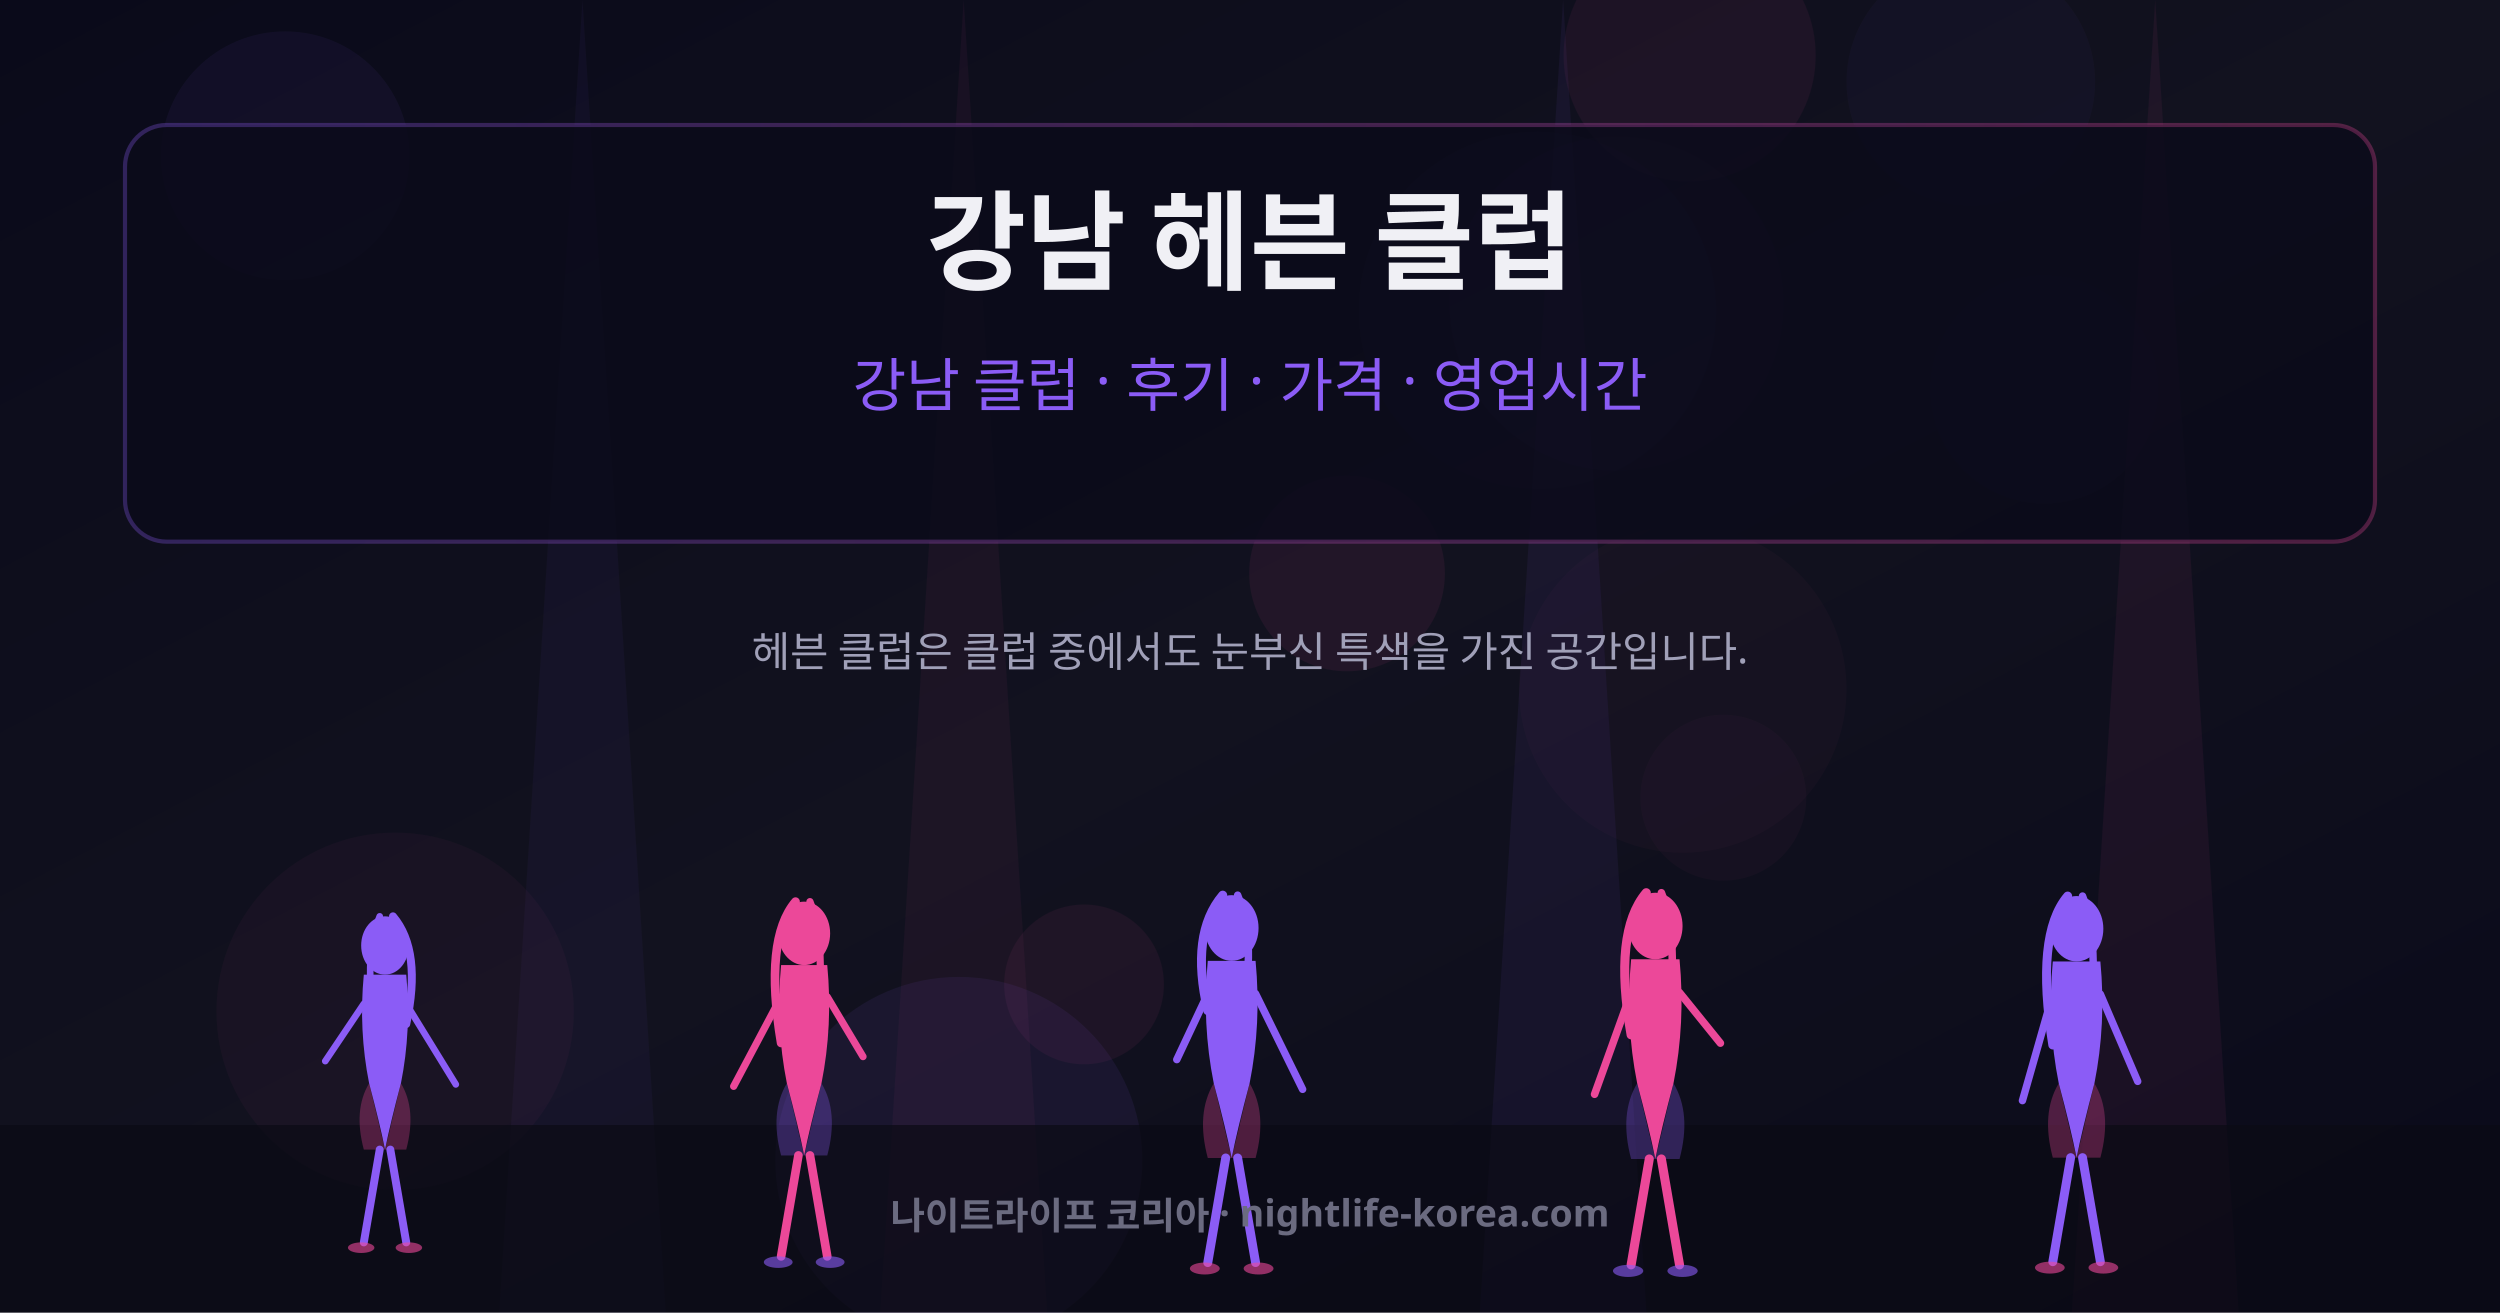
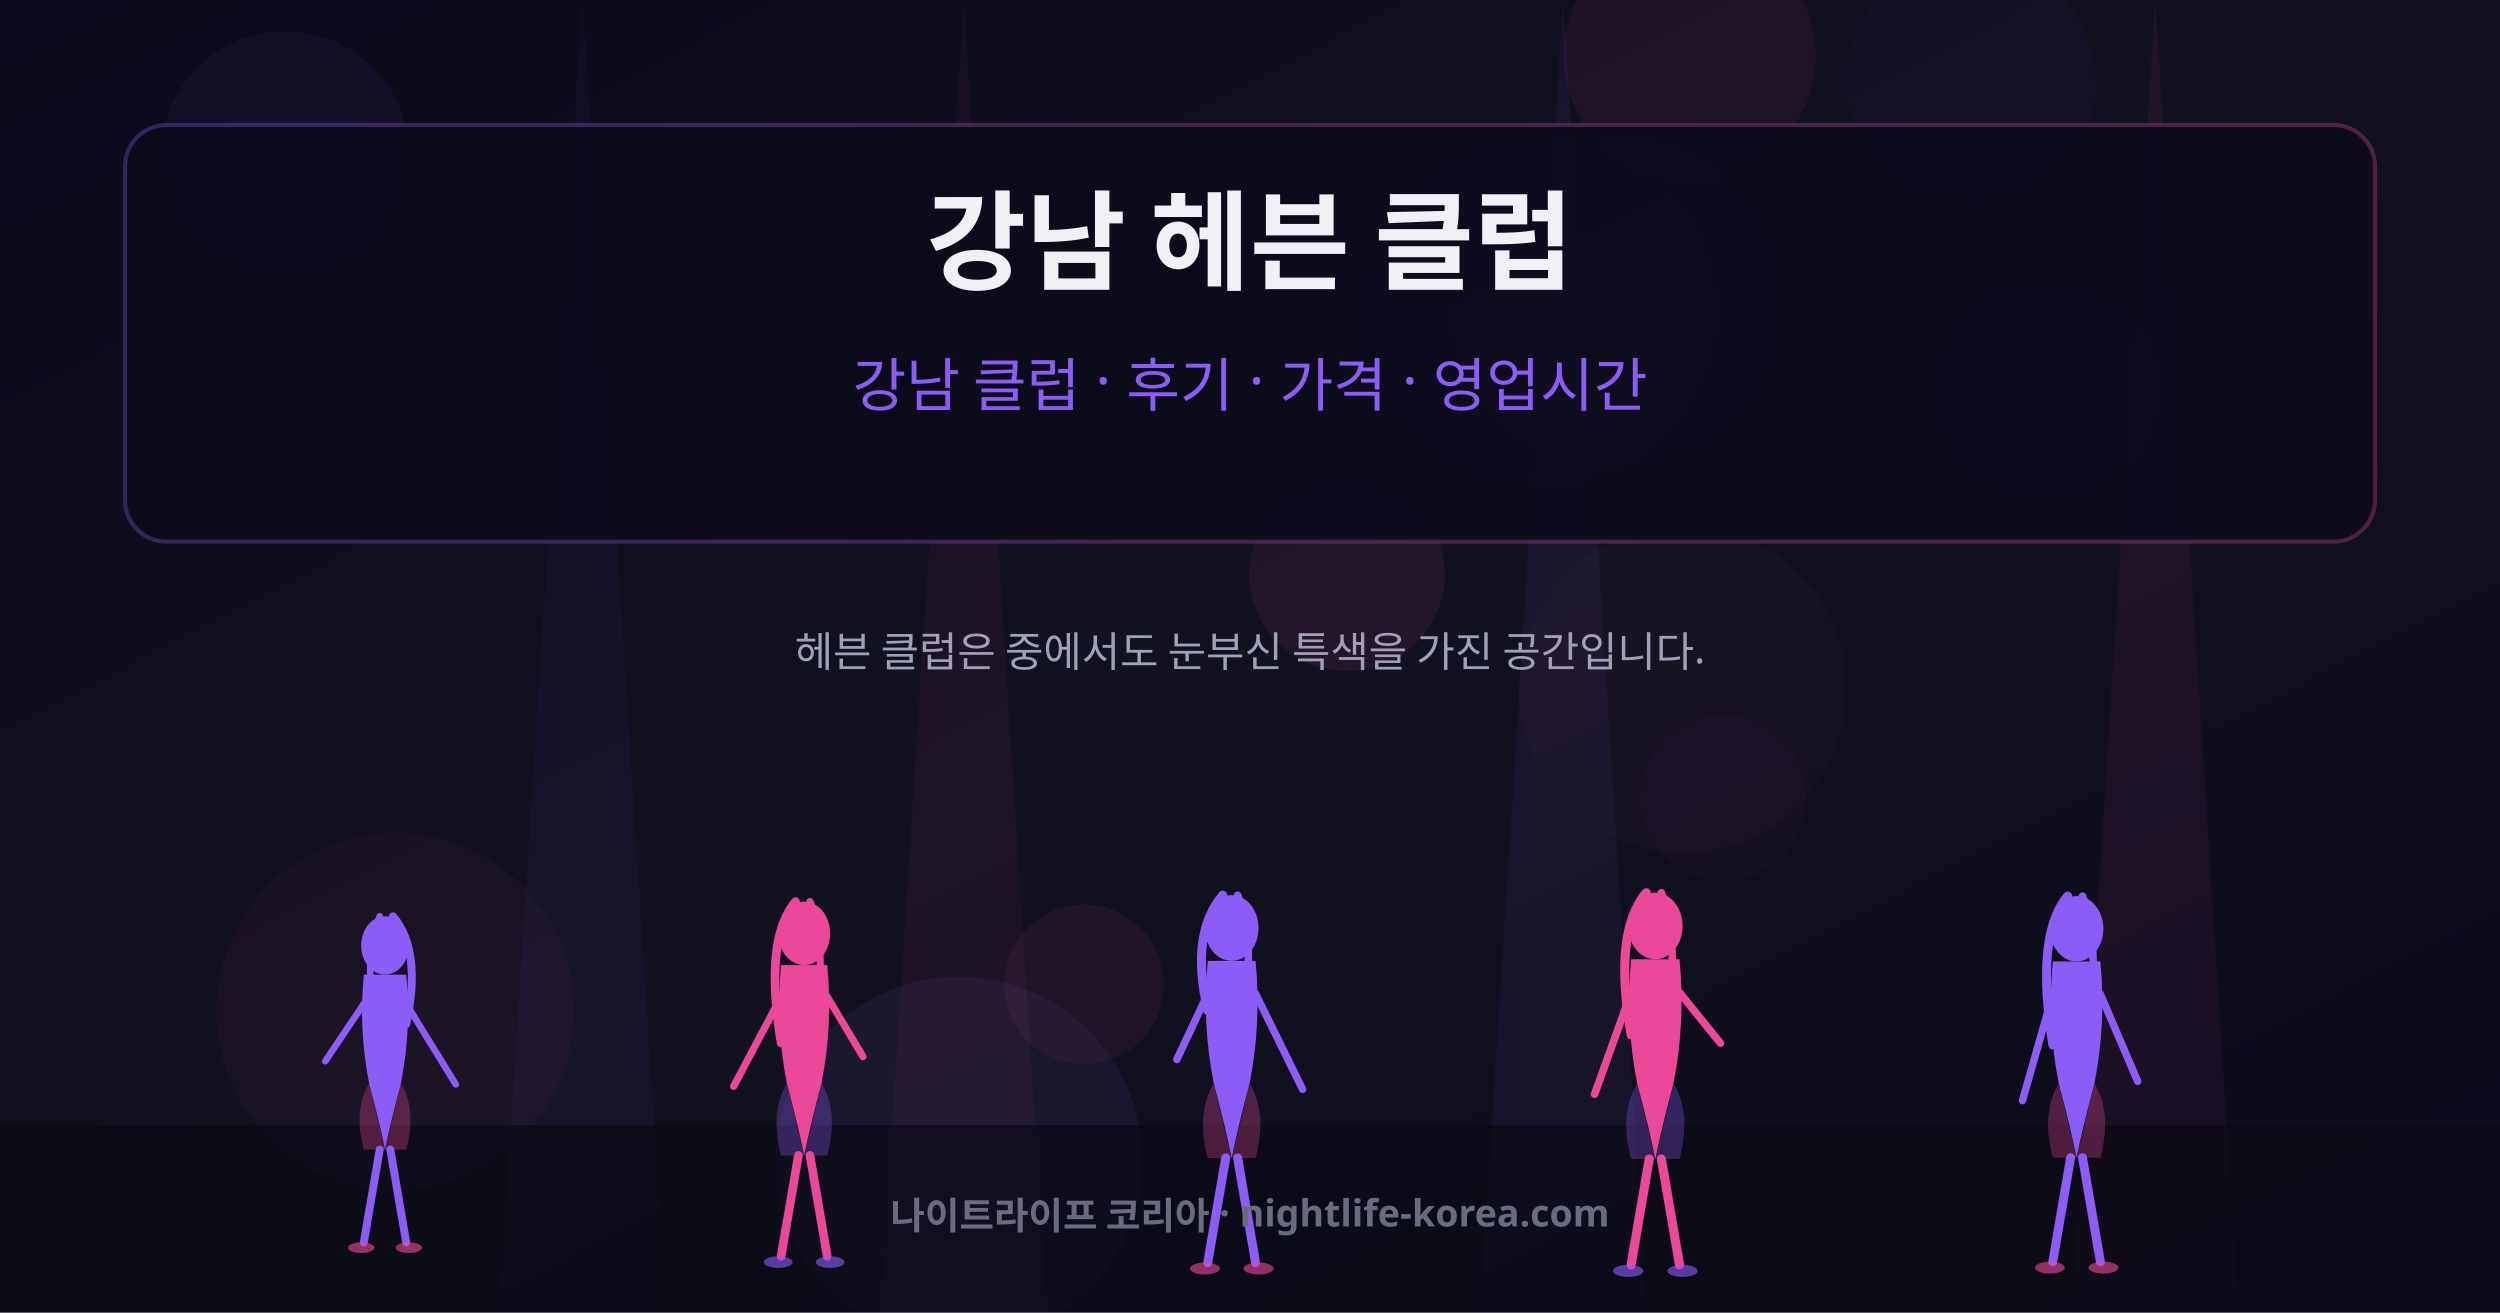
<svg xmlns="http://www.w3.org/2000/svg" viewBox="0 0 1200 630" width="1200" height="630">
  <defs>
    <linearGradient id="ogbg" x1="0%" y1="0%" x2="100%" y2="100%">
      <stop offset="0%" style="stop-color:#0a0a1a" />
      <stop offset="50%" style="stop-color:#12121f" />
      <stop offset="100%" style="stop-color:#0a0a1a" />
    </linearGradient>
    <linearGradient id="ogtxt" x1="0%" y1="0%" x2="100%" y2="0%">
      <stop offset="0%" style="stop-color:#8b5cf6" />
      <stop offset="100%" style="stop-color:#ec4899" />
    </linearGradient>
  </defs>
  <rect width="1200" height="630" fill="url(#ogbg)" />
  <polygon points="279.593,0 239.593,630 319.593,630" fill="#8b5cf6" opacity="0.046" />
  <polygon points="462.56,0 422.56,630 502.56,630" fill="#ec4899" opacity="0.052" />
  <polygon points="750.29,0 710.29,630 790.29,630" fill="#8b5cf6" opacity="0.068" />
  <polygon points="1034.501,0 994.501,630 1074.501,630" fill="#ec4899" opacity="0.063" />
  <circle cx="520.338" cy="472.518" r="38.35" fill="#ec4899" opacity="0.063" />
  <circle cx="136.89" cy="74.768" r="59.691" fill="#8b5cf6" opacity="0.059" />
  <circle cx="646.579" cy="275.239" r="46.979" fill="#ec4899" opacity="0.074" />
  <circle cx="827.203" cy="382.896" r="39.809" fill="#ec4899" opacity="0.035" />
  <circle cx="807.739" cy="330.716" r="78.571" fill="#ec4899" opacity="0.031" />
  <circle cx="460.224" cy="557.028" r="88.101" fill="#8b5cf6" opacity="0.08" />
  <circle cx="946.002" cy="39.27" r="59.666" fill="#8b5cf6" opacity="0.033" />
  <circle cx="981.228" cy="186.816" r="54.842" fill="#8b5cf6" opacity="0.037" />
  <circle cx="189.669" cy="485.427" r="85.758" fill="#ec4899" opacity="0.042" />
  <circle cx="738.03" cy="149.025" r="85.721" fill="#8b5cf6" opacity="0.05" />
  <circle cx="811.033" cy="26.64" r="60.511" fill="#ec4899" opacity="0.064" />
  <circle cx="775.989" cy="145.77" r="80.229" fill="#8b5cf6" opacity="0.058" />
  <rect x="0" y="540" width="1200" height="90" fill="#0a0a14" opacity="0.7" />
  <g transform="translate(184.8123,520) scale(1.272407)">
    <ellipse cx="0" cy="-52" rx="9" ry="11" fill="#8b5cf6" />
    <path d="M3,-63 Q14,-50 8,-22.363" stroke="#8b5cf6" stroke-width="3" fill="none" stroke-linecap="round" />
    <path d="M-2,-63 Q-8,-48 -4,-25.363" stroke="#8b5cf6" stroke-width="2.5" fill="none" stroke-linecap="round" />
    <path d="M-8,-41 Q-10,-20 -6,0 Q-2,15 0,25 Q2,15 6,0 Q10,-20 8,-41 Z" fill="#8b5cf6" />
    <path d="M-6,0 Q-12,10 -8,25 L0,25 Z" fill="#ec4899" opacity="0.3" />
    <path d="M6,0 Q12,10 8,25 L0,25 Z" fill="#ec4899" opacity="0.3" />
    <line x1="-2" y1="25" x2="-8" y2="60" stroke="#8b5cf6" stroke-width="3" stroke-linecap="round" />
    <line x1="2" y1="25" x2="8" y2="60" stroke="#8b5cf6" stroke-width="3" stroke-linecap="round" />
    <ellipse cx="-9" cy="62" rx="5" ry="2" fill="#ec4899" opacity="0.6" />
    <ellipse cx="9" cy="62" rx="5" ry="2" fill="#ec4899" opacity="0.6" />
    <line x1="-8" y1="-30" x2="-22.55" y2="-8.374" stroke="#8b5cf6" stroke-width="2.5" stroke-linecap="round" />
    <line x1="8" y1="-30" x2="26.703" y2="0.408" stroke="#8b5cf6" stroke-width="2.5" stroke-linecap="round" />
  </g>
  <g transform="translate(386.0048,520) scale(1.384362)">
    <ellipse cx="0" cy="-52" rx="9" ry="11" fill="#ec4899" />
    <path d="M-3,-63 Q-14,-50 -8,-13.996" stroke="#ec4899" stroke-width="3" fill="none" stroke-linecap="round" />
    <path d="M2,-63 Q8,-48 4,-16.996" stroke="#ec4899" stroke-width="2.5" fill="none" stroke-linecap="round" />
    <path d="M-8,-41 Q-10,-20 -6,0 Q-2,15 0,25 Q2,15 6,0 Q10,-20 8,-41 Z" fill="#ec4899" />
    <path d="M-6,0 Q-12,10 -8,25 L0,25 Z" fill="#8b5cf6" opacity="0.3" />
    <path d="M6,0 Q12,10 8,25 L0,25 Z" fill="#8b5cf6" opacity="0.3" />
    <line x1="-2" y1="25" x2="-8" y2="60" stroke="#ec4899" stroke-width="3" stroke-linecap="round" />
    <line x1="2" y1="25" x2="8" y2="60" stroke="#ec4899" stroke-width="3" stroke-linecap="round" />
    <ellipse cx="-9" cy="62" rx="5" ry="2" fill="#8b5cf6" opacity="0.6" />
    <ellipse cx="9" cy="62" rx="5" ry="2" fill="#8b5cf6" opacity="0.6" />
    <line x1="-8" y1="-30" x2="-24.455" y2="1.041" stroke="#ec4899" stroke-width="2.5" stroke-linecap="round" />
    <line x1="8" y1="-30" x2="20.4" y2="-9.267" stroke="#ec4899" stroke-width="2.5" stroke-linecap="round" />
  </g>
  <g transform="translate(591.204,520) scale(1.433733)">
    <ellipse cx="0" cy="-52" rx="9" ry="11" fill="#8b5cf6" />
    <path d="M-3,-63 Q-14,-50 -8,-24.333" stroke="#8b5cf6" stroke-width="3" fill="none" stroke-linecap="round" />
    <path d="M2,-63 Q8,-48 4,-27.333" stroke="#8b5cf6" stroke-width="2.5" fill="none" stroke-linecap="round" />
    <path d="M-8,-41 Q-10,-20 -6,0 Q-2,15 0,25 Q2,15 6,0 Q10,-20 8,-41 Z" fill="#8b5cf6" />
    <path d="M-6,0 Q-12,10 -8,25 L0,25 Z" fill="#ec4899" opacity="0.3" />
    <path d="M6,0 Q12,10 8,25 L0,25 Z" fill="#ec4899" opacity="0.3" />
    <line x1="-2" y1="25" x2="-8" y2="60" stroke="#8b5cf6" stroke-width="3" stroke-linecap="round" />
    <line x1="2" y1="25" x2="8" y2="60" stroke="#8b5cf6" stroke-width="3" stroke-linecap="round" />
    <ellipse cx="-9" cy="62" rx="5" ry="2" fill="#ec4899" opacity="0.6" />
    <ellipse cx="9" cy="62" rx="5" ry="2" fill="#ec4899" opacity="0.6" />
    <line x1="-8" y1="-30" x2="-18.378" y2="-7.95" stroke="#8b5cf6" stroke-width="2.5" stroke-linecap="round" />
    <line x1="8" y1="-30" x2="23.751" y2="2.003" stroke="#8b5cf6" stroke-width="2.5" stroke-linecap="round" />
  </g>
  <g transform="translate(794.5582,520) scale(1.452192)">
    <ellipse cx="0" cy="-52" rx="9" ry="11" fill="#ec4899" />
    <path d="M-3,-63 Q-14,-50 -8,-16.035" stroke="#ec4899" stroke-width="3" fill="none" stroke-linecap="round" />
    <path d="M2,-63 Q8,-48 4,-19.035" stroke="#ec4899" stroke-width="2.5" fill="none" stroke-linecap="round" />
    <path d="M-8,-41 Q-10,-20 -6,0 Q-2,15 0,25 Q2,15 6,0 Q10,-20 8,-41 Z" fill="#ec4899" />
    <path d="M-6,0 Q-12,10 -8,25 L0,25 Z" fill="#8b5cf6" opacity="0.3" />
    <path d="M6,0 Q12,10 8,25 L0,25 Z" fill="#8b5cf6" opacity="0.3" />
    <line x1="-2" y1="25" x2="-8" y2="60" stroke="#ec4899" stroke-width="3" stroke-linecap="round" />
    <line x1="2" y1="25" x2="8" y2="60" stroke="#ec4899" stroke-width="3" stroke-linecap="round" />
    <ellipse cx="-9" cy="62" rx="5" ry="2" fill="#8b5cf6" opacity="0.6" />
    <ellipse cx="9" cy="62" rx="5" ry="2" fill="#8b5cf6" opacity="0.6" />
    <line x1="-8" y1="-30" x2="-20.086" y2="3.617" stroke="#ec4899" stroke-width="2.5" stroke-linecap="round" />
    <line x1="8" y1="-30" x2="21.509" y2="-13.282" stroke="#ec4899" stroke-width="2.5" stroke-linecap="round" />
  </g>
  <g transform="translate(996.7607,520) scale(1.426932)">
    <ellipse cx="0" cy="-52" rx="9" ry="11" fill="#8b5cf6" />
    <path d="M-3,-63 Q-14,-50 -8,-12.89" stroke="#8b5cf6" stroke-width="3" fill="none" stroke-linecap="round" />
    <path d="M2,-63 Q8,-48 4,-15.89" stroke="#8b5cf6" stroke-width="2.5" fill="none" stroke-linecap="round" />
    <path d="M-8,-41 Q-10,-20 -6,0 Q-2,15 0,25 Q2,15 6,0 Q10,-20 8,-41 Z" fill="#8b5cf6" />
    <path d="M-6,0 Q-12,10 -8,25 L0,25 Z" fill="#ec4899" opacity="0.3" />
    <path d="M6,0 Q12,10 8,25 L0,25 Z" fill="#ec4899" opacity="0.3" />
    <line x1="-2" y1="25" x2="-8" y2="60" stroke="#8b5cf6" stroke-width="3" stroke-linecap="round" />
    <line x1="2" y1="25" x2="8" y2="60" stroke="#8b5cf6" stroke-width="3" stroke-linecap="round" />
    <ellipse cx="-9" cy="62" rx="5" ry="2" fill="#ec4899" opacity="0.6" />
    <ellipse cx="9" cy="62" rx="5" ry="2" fill="#ec4899" opacity="0.6" />
    <line x1="-8" y1="-30" x2="-18.215" y2="5.817" stroke="#8b5cf6" stroke-width="2.5" stroke-linecap="round" />
    <line x1="8" y1="-30" x2="20.56" y2="-0.664" stroke="#8b5cf6" stroke-width="2.5" stroke-linecap="round" />
  </g>
  <rect x="60" y="60" width="1080" height="200" rx="20" fill="#0a0a1a" opacity="0.85" />
  <rect x="60" y="60" width="1080" height="200" rx="20" fill="none" stroke="url(#ogtxt)" stroke-width="2" opacity="0.3" />
  <text x="600" y="135" text-anchor="middle" font-family="'Noto Sans KR',sans-serif" font-size="52" font-weight="800" fill="#f0f0f5">강남 헤븐 클럽</text>
  <text x="600" y="195" text-anchor="middle" font-family="'Noto Sans KR',sans-serif" font-size="28" font-weight="500" fill="#8b5cf6">강남 클럽 · 후기 · 가격 · 영업시간</text>
  <rect x="60" y="290" width="auto" height="40" rx="20" fill="#8b5cf6" opacity="0.15" />
-   <text x="600" y="320" text-anchor="middle" font-family="'Noto Sans KR',sans-serif" font-size="20" fill="#a0a0b8">헤븐 클럽은 클럽 중에서도 눈부신 특색을 가진 공간입니다.</text>
+   <text x="600" y="320" text-anchor="middle" font-family="'Noto Sans KR',sans-serif" font-size="20" fill="#a0a0b8">헤븐 클럽은 중에서도 눈부신 특색을 가진 공간입니다.</text>
  <text x="600" y="590" text-anchor="middle" font-family="'Noto Sans KR',sans-serif" font-size="18" font-weight="600" fill="#6b6b80">나이트라이프 코리아 · nightlife-korea.com</text>
</svg>
